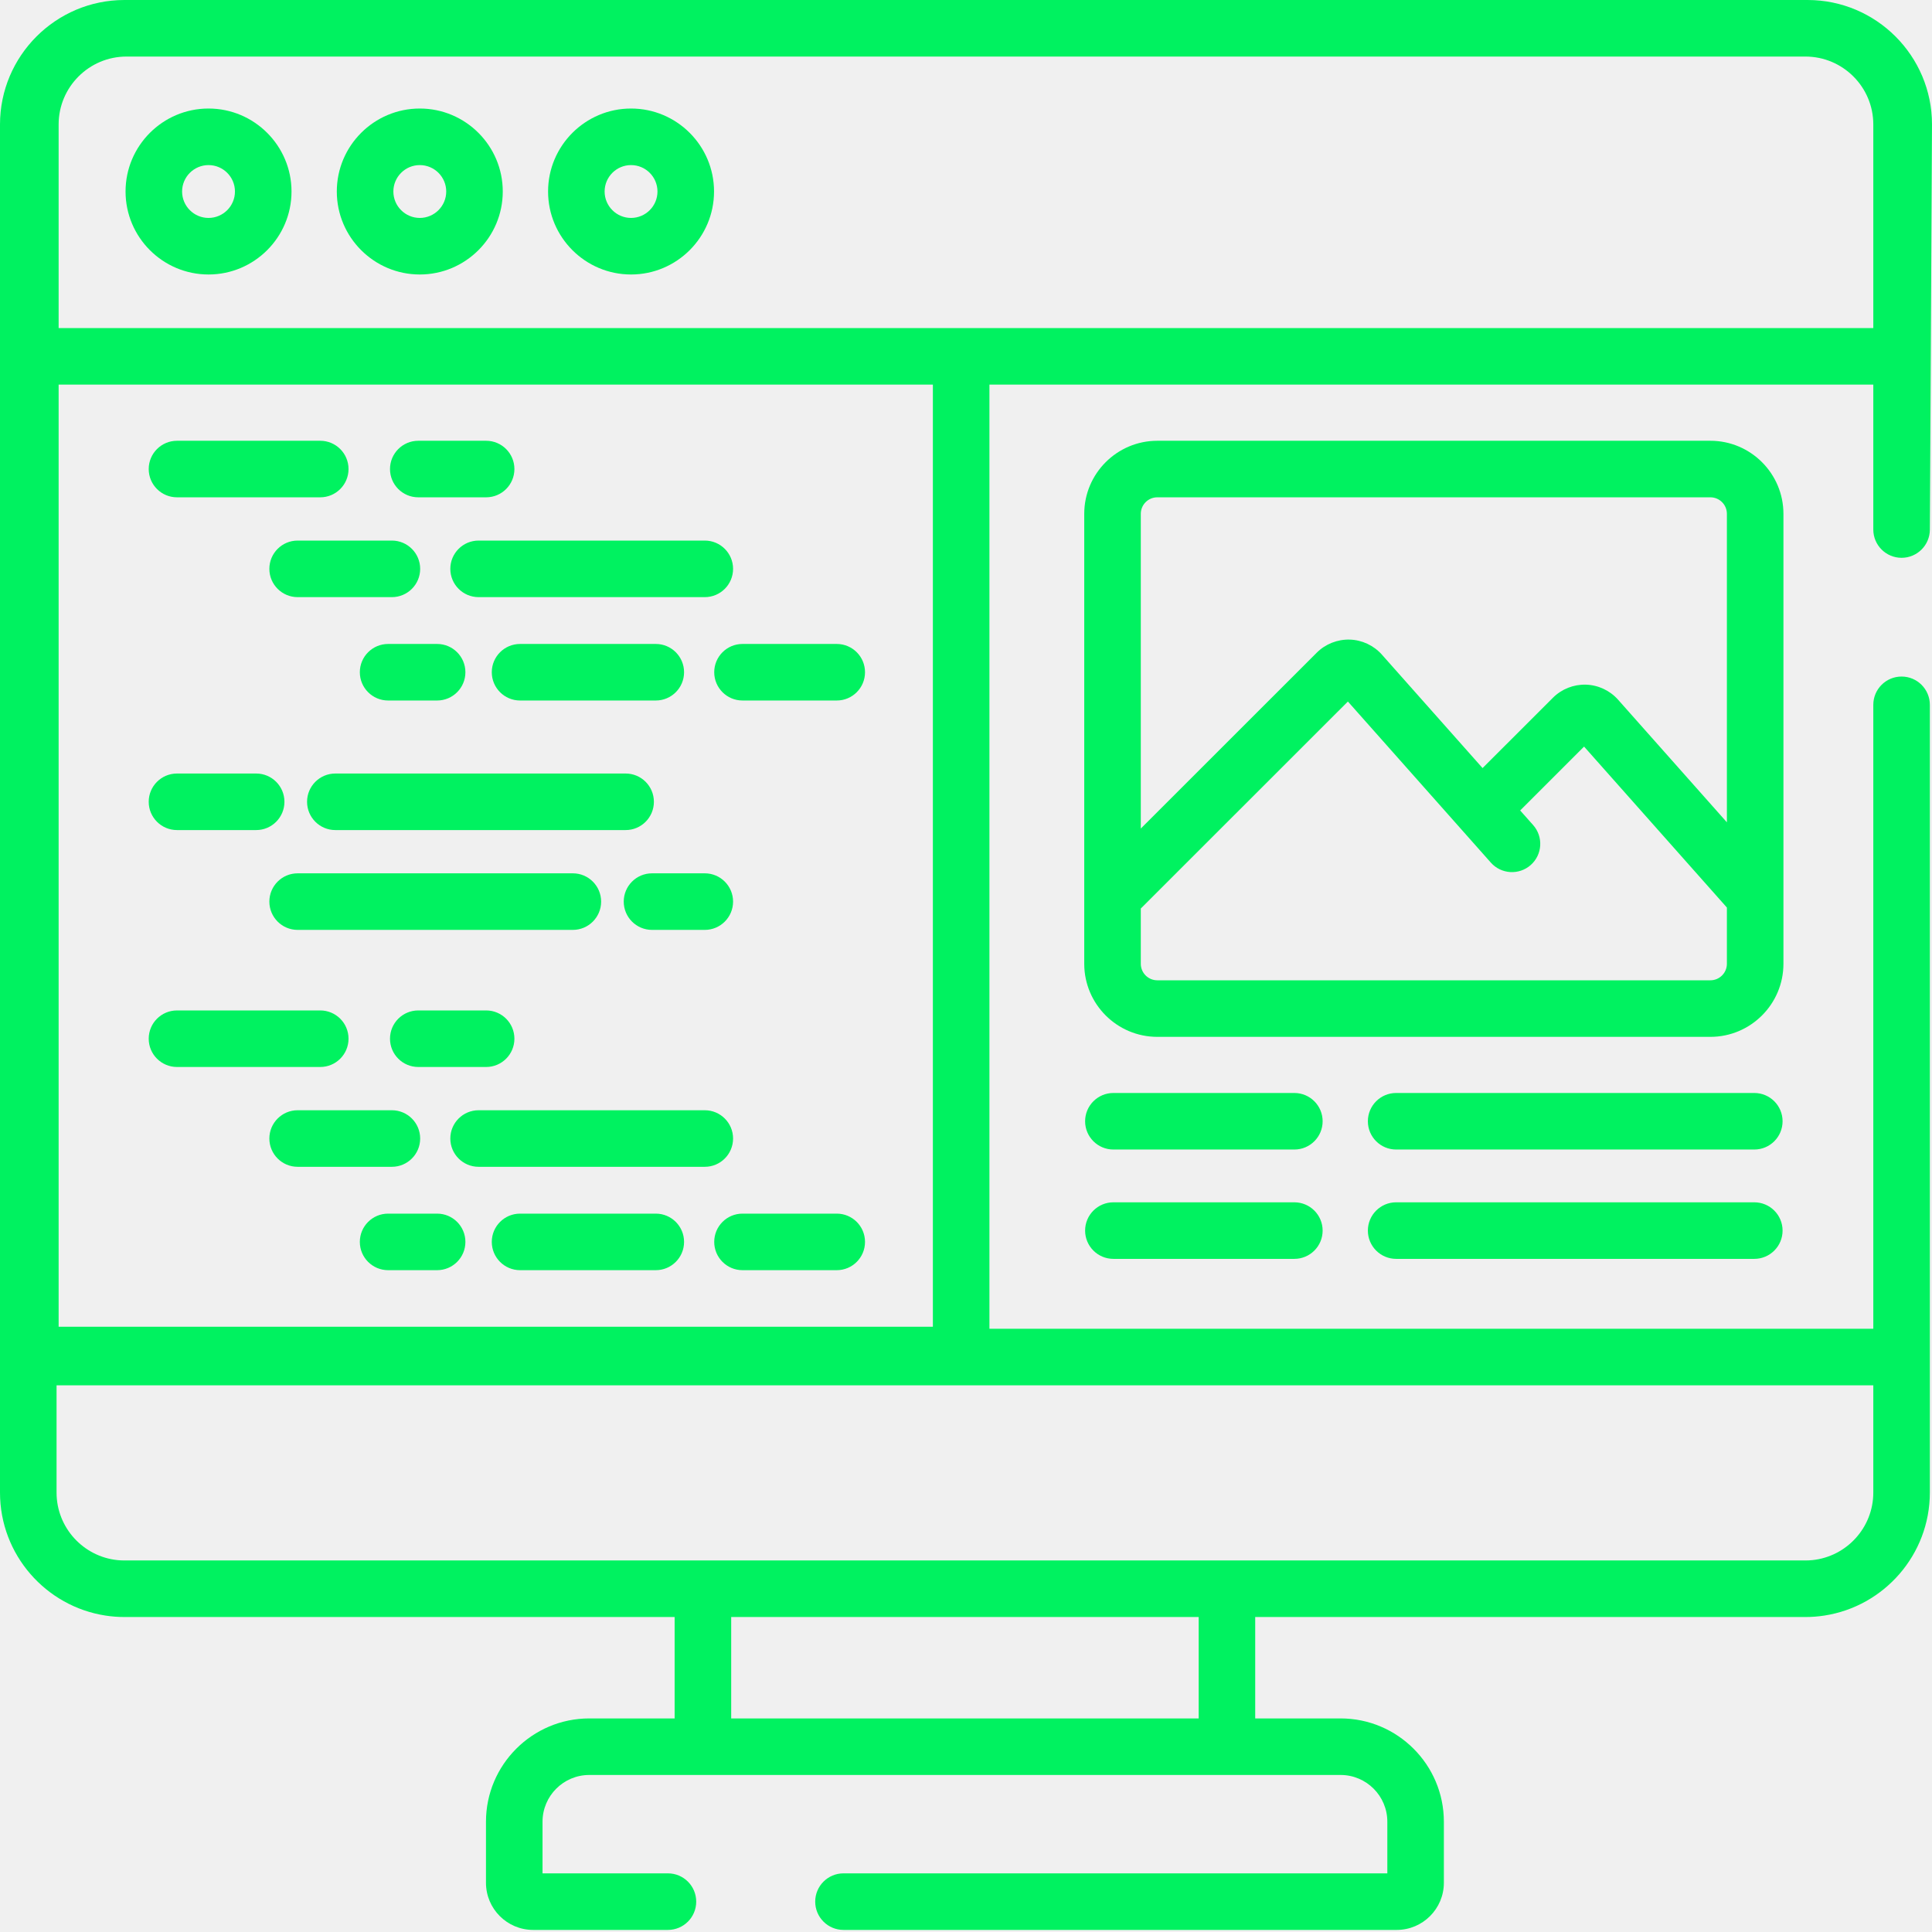
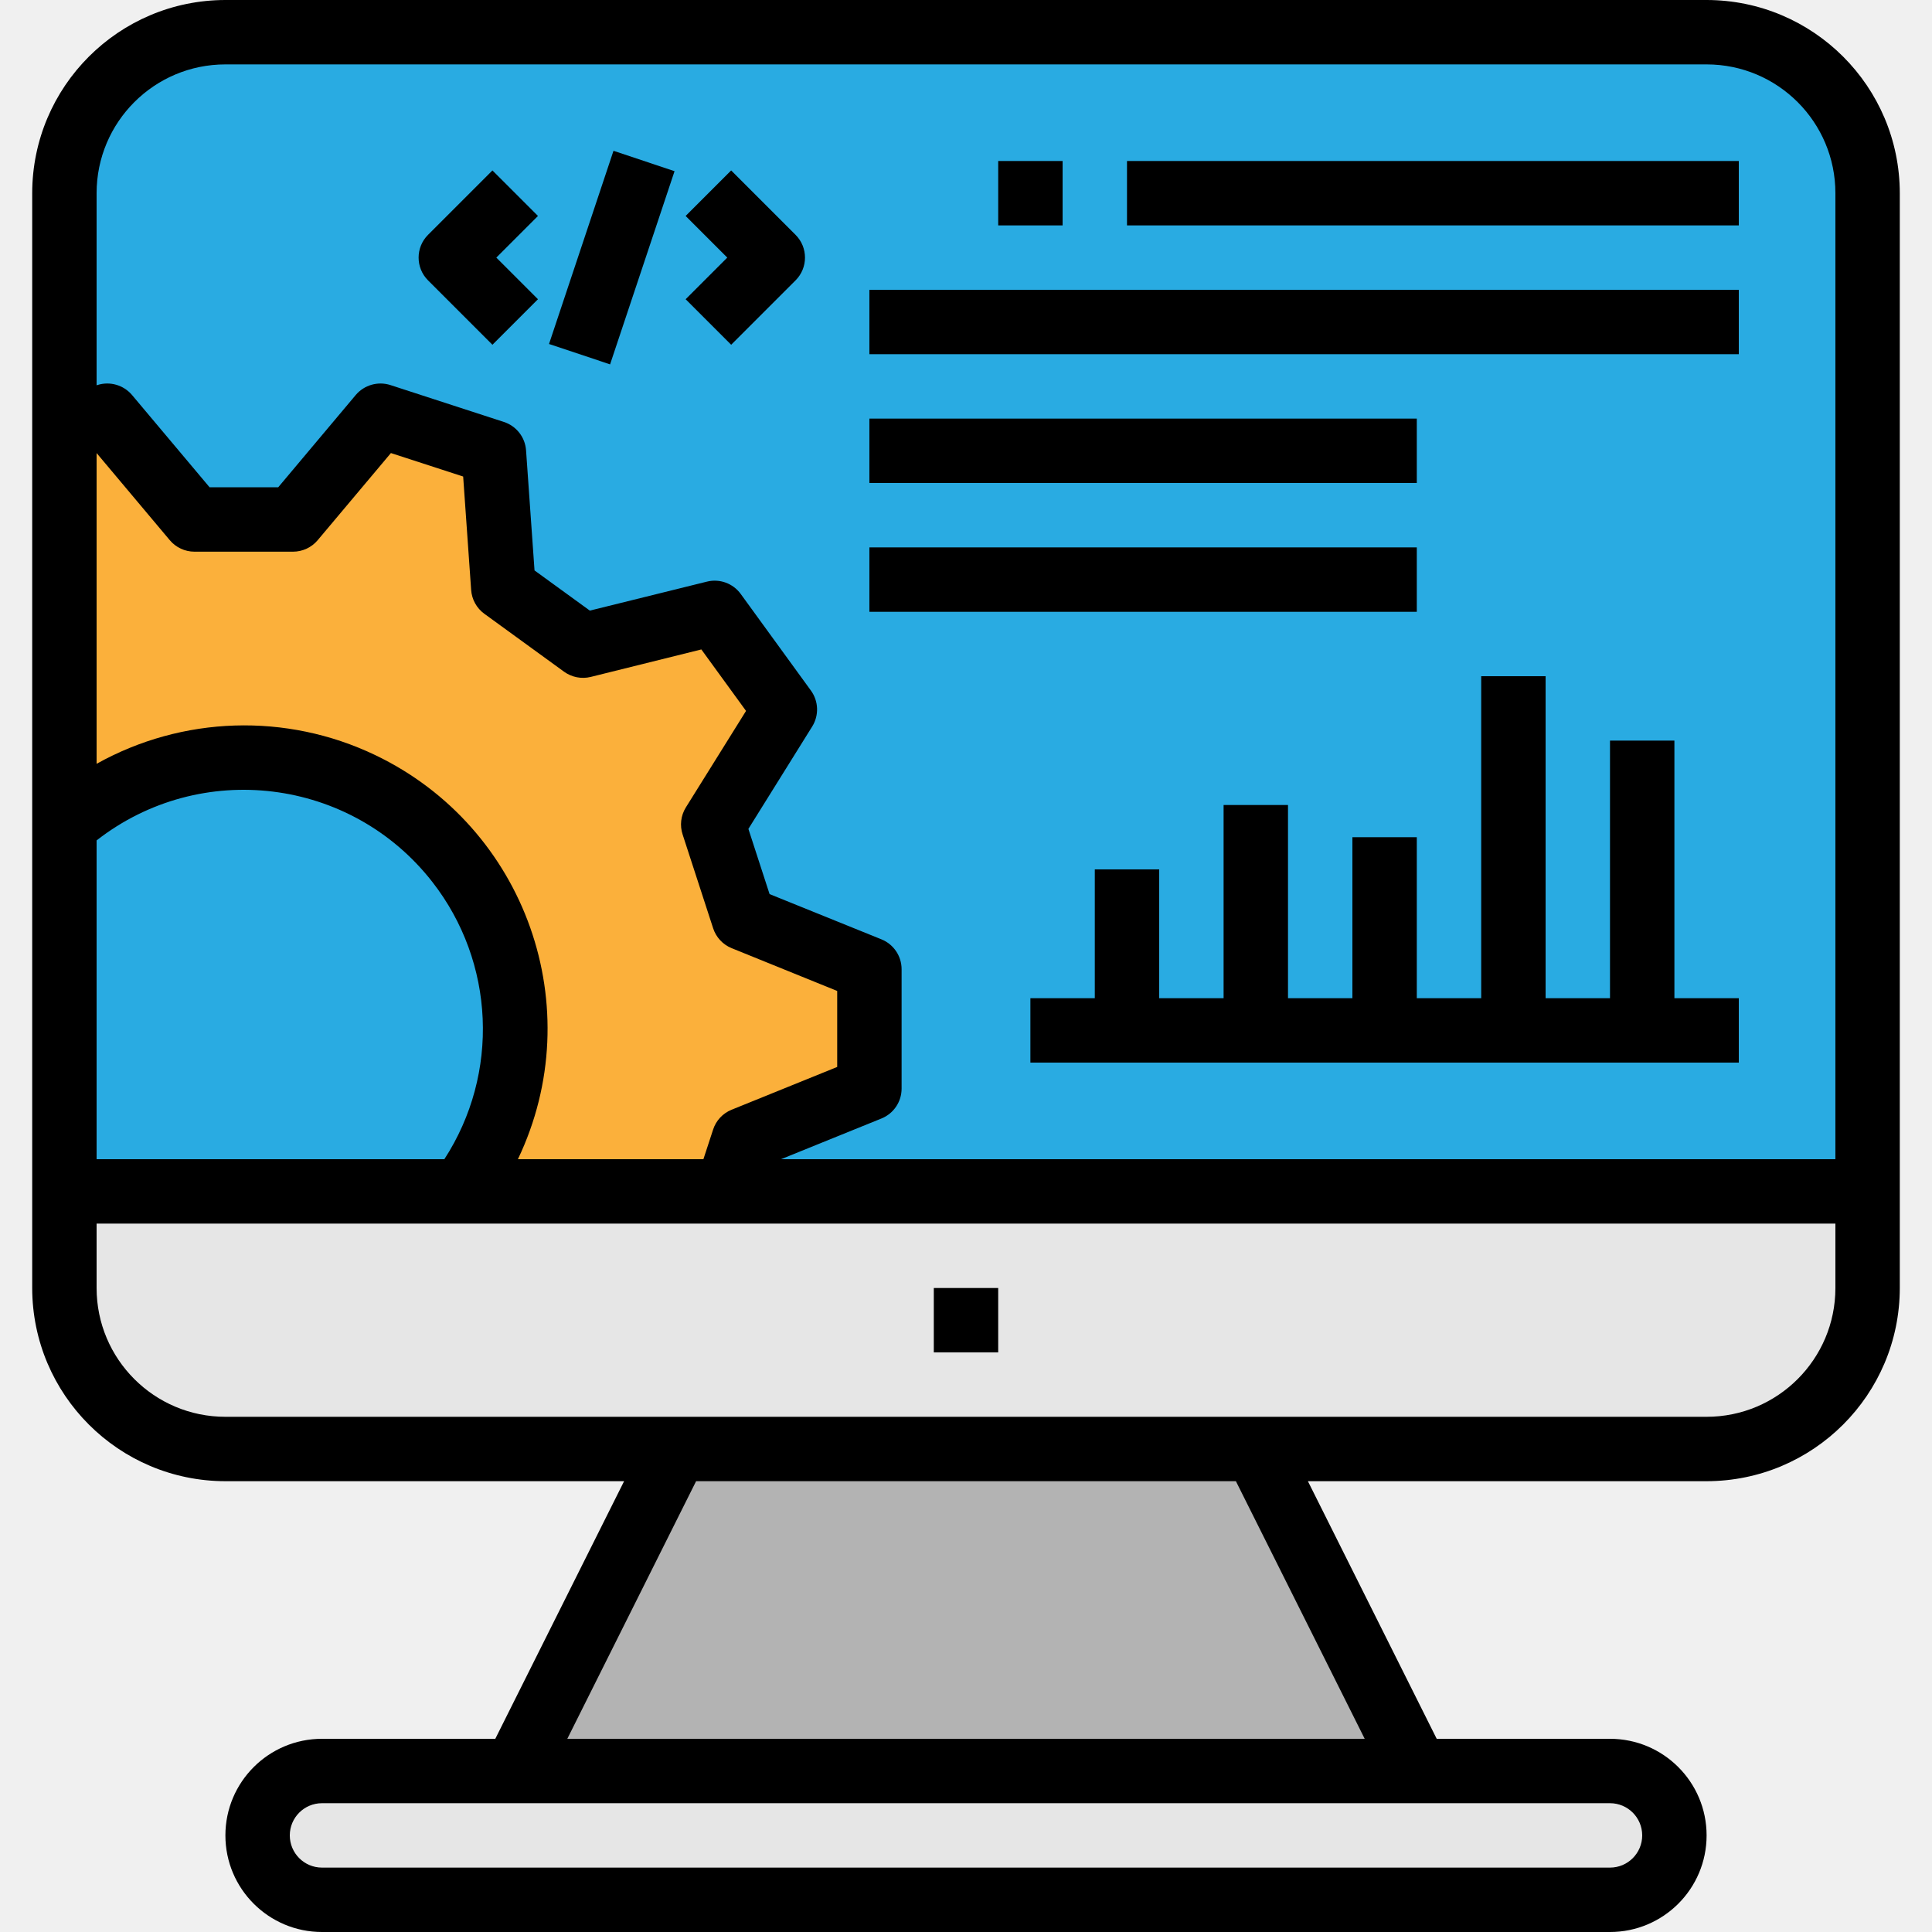
- <svg xmlns="http://www.w3.org/2000/svg" width="512" height="512" viewBox="0 0 512 512" fill="none">
-   <g clip-path="url(#clip0)">
-     <path d="M55.262 28.762C43.137 28.762 33.273 38.629 33.273 50.75C33.273 62.875 43.137 72.742 55.262 72.742C67.387 72.742 77.254 62.875 77.254 50.75C77.254 38.629 67.387 28.762 55.262 28.762ZM55.262 57.754C51.402 57.754 48.258 54.613 48.258 50.75C48.258 46.891 51.402 43.75 55.262 43.75C59.125 43.75 62.266 46.891 62.266 50.75C62.266 54.613 59.125 57.754 55.262 57.754Z" fill="#00F260" />
-     <path d="M111.25 28.762C99.125 28.762 89.258 38.629 89.258 50.75C89.258 62.875 99.125 72.742 111.25 72.742C123.375 72.742 133.238 62.875 133.238 50.75C133.238 38.629 123.375 28.762 111.25 28.762ZM111.25 57.754C107.387 57.754 104.246 54.613 104.246 50.75C104.246 46.891 107.387 43.75 111.25 43.75C115.109 43.75 118.254 46.891 118.254 50.75C118.254 54.613 115.109 57.754 111.25 57.754Z" fill="#00F260" />
-     <path d="M167.234 28.762C155.109 28.762 145.246 38.629 145.246 50.75C145.246 62.875 155.109 72.742 167.234 72.742C179.359 72.742 189.227 62.875 189.227 50.75C189.227 38.629 179.359 28.762 167.234 28.762ZM167.234 57.754C163.375 57.754 160.23 54.613 160.23 50.75C160.23 46.891 163.375 43.75 167.234 43.75C171.098 43.75 174.238 46.891 174.238 50.75C174.238 54.613 171.098 57.754 167.234 57.754Z" fill="#00F260" />
-     <path d="M503.937 147.824C508.077 147.824 511.433 144.468 511.433 140.328L511.999 32.977C511.999 14.793 497.206 0 479.022 0H32.98C14.797 0 0 14.797 0 32.98V395.546C0 412.027 12.152 425.722 27.965 428.144C29.602 428.398 31.277 428.527 32.98 428.527H178.785V455.401H156.16C141.07 455.401 128.789 467.679 128.789 482.769V498.96C128.789 505.847 134.39 511.448 141.277 511.448H177.011C181.148 511.448 184.504 508.093 184.504 503.952C184.504 499.815 181.148 496.46 177.011 496.46H143.777V482.769C143.777 475.94 149.332 470.386 156.16 470.386H355.273C362.101 470.386 367.656 475.94 367.656 482.769V496.46H223.531C219.394 496.46 216.039 499.815 216.039 503.952C216.039 508.093 219.394 511.448 223.531 511.448H370.152C377.038 511.448 382.64 505.847 382.64 498.96V482.769C382.64 467.679 370.363 455.401 355.269 455.401H332.644V428.527H478.452C480.155 428.527 481.831 428.398 483.464 428.144C499.28 425.722 511.429 412.027 511.429 395.546V186.789C511.429 182.648 508.077 179.293 503.937 179.293C499.8 179.293 496.444 182.648 496.444 186.789V352.136H262.21V101.929H496.444V140.328C496.444 144.468 499.8 147.824 503.937 147.824V147.824ZM15.539 101.929H247.222V351.597H15.539V101.929ZM317.66 455.401H193.773V428.527H317.66V455.401ZM496.444 367.124V395.546C496.444 404.847 489.351 412.523 480.288 413.448C479.683 413.507 479.073 413.538 478.452 413.538H32.98C32.359 413.538 31.746 413.507 31.145 413.448C22.082 412.523 14.988 404.847 14.988 395.546V367.124H496.444ZM254.718 86.941H15.539V32.977C15.539 23.058 23.609 14.988 33.531 14.988H478.452C488.374 14.988 496.444 23.058 496.444 32.98V86.941H254.718Z" fill="#00F260" />
-     <path d="M46.906 131.793H84.871C89.008 131.793 92.363 128.441 92.363 124.301C92.363 120.164 89.008 116.809 84.871 116.809H46.906C42.766 116.809 39.41 120.164 39.41 124.301C39.41 128.441 42.766 131.793 46.906 131.793Z" fill="#00F260" />
-     <path d="M110.848 131.793H128.832C132.969 131.793 136.324 128.441 136.324 124.301C136.324 120.164 132.969 116.809 128.832 116.809H110.848C106.707 116.809 103.355 120.164 103.355 124.301C103.355 128.441 106.707 131.793 110.848 131.793Z" fill="#00F260" />
-     <path d="M103.852 143.258H78.875C74.738 143.258 71.383 146.613 71.383 150.754C71.383 154.891 74.738 158.246 78.875 158.246H103.852C107.992 158.246 111.348 154.891 111.348 150.754C111.348 146.613 107.992 143.258 103.852 143.258Z" fill="#00F260" />
-     <path d="M221.746 170.656H196.77C192.633 170.656 189.277 174.012 189.277 178.148C189.277 182.285 192.633 185.641 196.77 185.641H221.746C225.887 185.641 229.238 182.285 229.238 178.148C229.238 174.012 225.887 170.656 221.746 170.656Z" fill="#00F260" />
-     <path d="M119.34 150.754C119.34 154.891 122.695 158.246 126.832 158.246H186.777C190.918 158.246 194.273 154.891 194.273 150.754C194.273 146.613 190.918 143.258 186.777 143.258H126.832C122.695 143.258 119.34 146.613 119.34 150.754Z" fill="#00F260" />
-     <path d="M95.359 178.148C95.359 182.285 98.715 185.641 102.855 185.641H115.844C119.98 185.641 123.336 182.285 123.336 178.148C123.336 174.012 119.98 170.656 115.844 170.656H102.855C98.715 170.656 95.359 174.012 95.359 178.148Z" fill="#00F260" />
-     <path d="M173.789 185.641C177.93 185.641 181.285 182.285 181.285 178.148C181.285 174.012 177.93 170.656 173.789 170.656H137.824C133.684 170.656 130.328 174.012 130.328 178.148C130.328 182.285 133.684 185.641 137.824 185.641H173.789Z" fill="#00F260" />
-     <path d="M92.363 275.27C92.363 271.129 89.008 267.777 84.871 267.777H46.906C42.766 267.777 39.41 271.129 39.41 275.27C39.41 279.406 42.766 282.762 46.906 282.762H84.871C89.008 282.762 92.363 279.406 92.363 275.27Z" fill="#00F260" />
-     <path d="M110.848 267.777C106.707 267.777 103.355 271.129 103.355 275.27C103.355 279.406 106.707 282.762 110.848 282.762H128.832C132.969 282.762 136.324 279.406 136.324 275.27C136.324 271.129 132.969 267.777 128.832 267.777H110.848Z" fill="#00F260" />
-     <path d="M111.348 301.719C111.348 297.582 107.992 294.227 103.852 294.227H78.875C74.738 294.227 71.383 297.582 71.383 301.719C71.383 305.859 74.738 309.215 78.875 309.215H103.852C107.992 309.215 111.348 305.859 111.348 301.719Z" fill="#00F260" />
-     <path d="M115.844 321.625H102.855C98.715 321.625 95.359 324.977 95.359 329.117C95.359 333.254 98.715 336.609 102.855 336.609H115.844C119.98 336.609 123.336 333.254 123.336 329.117C123.336 324.977 119.98 321.625 115.844 321.625Z" fill="#00F260" />
-     <path d="M221.746 321.625H196.77C192.633 321.625 189.277 324.977 189.277 329.117C189.277 333.254 192.633 336.609 196.77 336.609H221.746C225.887 336.609 229.238 333.254 229.238 329.117C229.238 324.977 225.887 321.625 221.746 321.625Z" fill="#00F260" />
-     <path d="M194.273 301.719C194.273 297.582 190.918 294.227 186.777 294.227H126.832C122.695 294.227 119.34 297.582 119.34 301.719C119.34 305.859 122.695 309.215 126.832 309.215H186.777C190.918 309.215 194.273 305.859 194.273 301.719Z" fill="#00F260" />
-     <path d="M173.789 321.625H137.824C133.684 321.625 130.328 324.977 130.328 329.117C130.328 333.254 133.684 336.609 137.824 336.609H173.789C177.93 336.609 181.285 333.254 181.285 329.117C181.285 324.977 177.93 321.625 173.789 321.625Z" fill="#00F260" />
-     <path d="M46.906 219.977H67.887C72.023 219.977 75.379 216.621 75.379 212.484C75.379 208.344 72.023 204.992 67.887 204.992H46.906C42.766 204.992 39.41 208.344 39.41 212.484C39.41 216.621 42.766 219.977 46.906 219.977Z" fill="#00F260" />
-     <path d="M173.289 212.484C173.289 208.344 169.938 204.992 165.797 204.992H88.867C84.731 204.992 81.375 208.344 81.375 212.484C81.375 216.621 84.731 219.977 88.867 219.977H165.797C169.938 219.977 173.289 216.621 173.289 212.484Z" fill="#00F260" />
-     <path d="M159.305 238.934C159.305 234.797 155.949 231.441 151.809 231.441H78.875C74.738 231.441 71.383 234.797 71.383 238.934C71.383 243.074 74.738 246.43 78.875 246.43H151.809C155.949 246.43 159.305 243.074 159.305 238.934Z" fill="#00F260" />
-     <path d="M172.793 246.43H186.777C190.918 246.43 194.273 243.074 194.273 238.934C194.273 234.797 190.918 231.441 186.777 231.441H172.793C168.652 231.441 165.297 234.797 165.297 238.934C165.297 243.074 168.652 246.43 172.793 246.43Z" fill="#00F260" />
-     <path d="M343.016 289.652H295.062C290.922 289.652 287.566 293.008 287.566 297.145C287.566 301.285 290.922 304.637 295.062 304.637H343.016C347.156 304.637 350.512 301.285 350.512 297.145C350.512 293.008 347.156 289.652 343.016 289.652Z" fill="#00F260" />
-     <path d="M464.906 289.652H369.992C365.855 289.652 362.5 293.008 362.5 297.145C362.5 301.285 365.855 304.637 369.992 304.637H464.906C469.047 304.637 472.402 301.285 472.402 297.145C472.402 293.008 469.047 289.652 464.906 289.652Z" fill="#00F260" />
-     <path d="M343.016 318.625H295.062C290.922 318.625 287.566 321.98 287.566 326.121C287.566 330.258 290.922 333.613 295.062 333.613H343.016C347.156 333.613 350.512 330.258 350.512 326.121C350.512 321.98 347.156 318.625 343.016 318.625Z" fill="#00F260" />
-     <path d="M464.906 318.625H369.992C365.855 318.625 362.5 321.98 362.5 326.121C362.5 330.258 365.855 333.613 369.992 333.613H464.906C469.047 333.613 472.402 330.258 472.402 326.121C472.402 321.98 469.047 318.625 464.906 318.625Z" fill="#00F260" />
-     <path d="M472.629 136.172C472.629 125.496 463.945 116.809 453.27 116.809H306.699C296.023 116.809 287.336 125.496 287.336 136.172V237.656V237.664V255.414C287.336 266.09 296.023 274.777 306.699 274.777H453.27C463.945 274.777 472.629 266.09 472.629 255.414V136.172ZM457.645 255.414C457.645 257.828 455.68 259.789 453.27 259.789H306.699C304.285 259.789 302.324 257.828 302.324 255.414V240.766L357.207 185.91L395.086 228.598C397.832 231.695 402.57 231.977 405.664 229.23C408.762 226.484 409.043 221.75 406.297 218.652L402.859 214.781L419.797 197.852L457.645 240.508V255.414ZM457.645 217.926L428.805 185.426C426.645 182.992 423.539 181.539 420.285 181.441C417.016 181.348 413.844 182.609 411.543 184.91L392.895 203.547L366.215 173.484C364.055 171.047 360.949 169.594 357.695 169.5C354.445 169.41 351.254 170.664 348.953 172.965L302.324 219.574V136.172C302.324 133.758 304.285 131.793 306.699 131.793H453.27C455.684 131.793 457.645 133.758 457.645 136.172V217.926Z" fill="#00F260" />
+ <svg xmlns="http://www.w3.org/2000/svg" version="1.1" id="Capa_1" x="0px" y="0px" viewBox="0 0 480 480" style="enable-background:new 0 0 480 480;" xml:space="preserve">
+   <path style="fill:#B3B3B3;" d="M354.416,444.832l-44.968-89.936H170.552l-44.968,89.936H354.416z" />
+   <path style="fill:#29ABE2;" d="M56,8h368c22.091,0,40,17.909,40,40v272c0,22.091-17.909,40-40,40H56c-22.091,0-40-17.909-40-40V48  C16,25.909,33.909,8,56,8z" />
+   <g>
+     <path style="fill:#E6E6E6;" d="M424,360H56c-22.091,0-40-17.909-40-40v-24h448v24C464,342.091,446.091,360,424,360z" />
+     <path style="fill:#E6E6E6;" d="M80,440h320c8.837,0,16,7.163,16,16l0,0c0,8.837-7.163,16-16,16H80c-8.837,0-16-7.163-16-16l0,0   C64,447.163,71.163,440,80,440z" />
  </g>
-   <defs>
-     <clipPath id="clip0">
-       <rect width="512" height="512" fill="white" />
-     </clipPath>
-   </defs>
+   <path style="fill:#FBB03B;" d="M180.584,296l4.184-12.872L216,270.464V240.8l-31.2-12.656l-7.568-23.288l17.824-28.592l-17.44-24  l-32.736,8.144l-19.816-14.4l-2.36-33.552l-28.216-9.176L72.84,129.056H48.336L26.68,103.28L16,106.752V296H180.584z" />
+   <path style="fill:#29ABE2;" d="M114.576,296c22.234-29.871,16.043-72.11-13.828-94.344C75.229,182.661,39.904,184.088,16,205.08V296  H114.576z" />
+   <path d="M216,72h216v16H216V72z" />
+   <path d="M216,104h136v16H216V104z" />
+   <path d="M216,136h136v16H216V136z" />
+   <path d="M280,40h152v16H280V40z" />
+   <path d="M248,40h16v16h-16V40z" />
+   <path d="M232,320h16v16h-16V320z" />
+   <path d="M122.344,85.656l11.312-11.312L123.312,64l10.344-10.344l-11.312-11.312l-16,16c-3.123,3.124-3.123,8.188,0,11.312  L122.344,85.656z" />
+   <path d="M181.656,85.656l16-16c3.123-3.124,3.123-8.188,0-11.312l-16-16l-11.312,11.312L180.688,64l-10.344,10.344L181.656,85.656z" />
+   <path d="M136.404,85.464l16.016-47.998l15.17,5.062l-16.016,47.998L136.404,85.464z" />
+   <path d="M416,184h-16v64h-16v-80h-16v80h-16v-40h-16v40h-16v-48h-16v48h-16v-32h-16v32h-16v16h176v-16h-16V184z" />
+   <path d="M8,296v24c0.026,26.499,21.501,47.974,48,48h99.056l-32,64H80c-13.255,0-24,10.745-24,24s10.745,24,24,24h320  c13.255,0,24-10.745,24-24s-10.745-24-24-24h-43.056l-32-64H424c26.499-0.026,47.974-21.501,48-48V48  c-0.026-26.499-21.501-47.974-48-48H56C29.501,0.026,8.026,21.501,8,48v157.008v0.072V296z M169.6,207.336l7.576,23.288  c0.729,2.246,2.412,4.056,4.6,4.944L208,246.2v18.88l-26.24,10.632c-2.193,0.884-3.879,2.699-4.6,4.952l-2.4,7.336h-46.088  c17.928-37.536,2.032-82.499-35.504-100.427c-22.047-10.53-47.833-9.712-69.168,2.195V112.56l18.184,21.648  c1.52,1.811,3.764,2.856,6.128,2.856H72.8c2.364,0,4.608-1.045,6.128-2.856L97.12,112.56l17.952,5.832l1.984,28.184  c0.164,2.357,1.362,4.521,3.272,5.912l19.816,14.4c1.917,1.384,4.345,1.855,6.64,1.288l27.464-6.824l11.104,15.272l-14.968,24  C169.144,202.636,168.857,205.093,169.6,207.336L169.6,207.336z M24,288v-79.2c25.876-20.187,63.218-15.575,83.404,10.302  C122.99,239.08,124.193,266.744,110.4,288H24z M408,456c0,4.418-3.582,8-8,8H80c-4.418,0-8-3.582-8-8s3.582-8,8-8h320  C404.418,448,408,451.582,408,456z M339.056,432H140.944l32-64h134.112L339.056,432z M424,352H56c-17.673,0-32-14.327-32-32v-16  h90.576h0.072H456v16C456,337.673,441.673,352,424,352z M56,16h368c17.673,0,32,14.327,32,32v240H194.04l24.968-10.12  c3.016-1.224,4.99-4.153,4.992-7.408V240.8c0.001-3.258-1.973-6.191-4.992-7.416L191.2,222.136l-5.264-16.2l15.856-25.44  c1.72-2.764,1.593-6.294-0.32-8.928l-17.44-24c-1.915-2.637-5.237-3.849-8.4-3.064l-29.088,7.2L132.8,141.72l-2.104-29.84  c-0.229-3.253-2.41-6.042-5.512-7.048l-28.2-9.168c-3.103-0.988-6.495-0.013-8.6,2.472l-19.256,22.92H52.064L32.8,98.136  c-2.106-2.488-5.503-3.464-8.608-2.472L24,95.736V48C24,30.327,38.327,16,56,16L56,16z" />
+   <g>
+ </g>
+   <g>
+ </g>
+   <g>
+ </g>
+   <g>
+ </g>
+   <g>
+ </g>
+   <g>
+ </g>
+   <g>
+ </g>
+   <g>
+ </g>
+   <g>
+ </g>
+   <g>
+ </g>
+   <g>
+ </g>
+   <g>
+ </g>
+   <g>
+ </g>
+   <g>
+ </g>
+   <g>
+ </g>
</svg>
